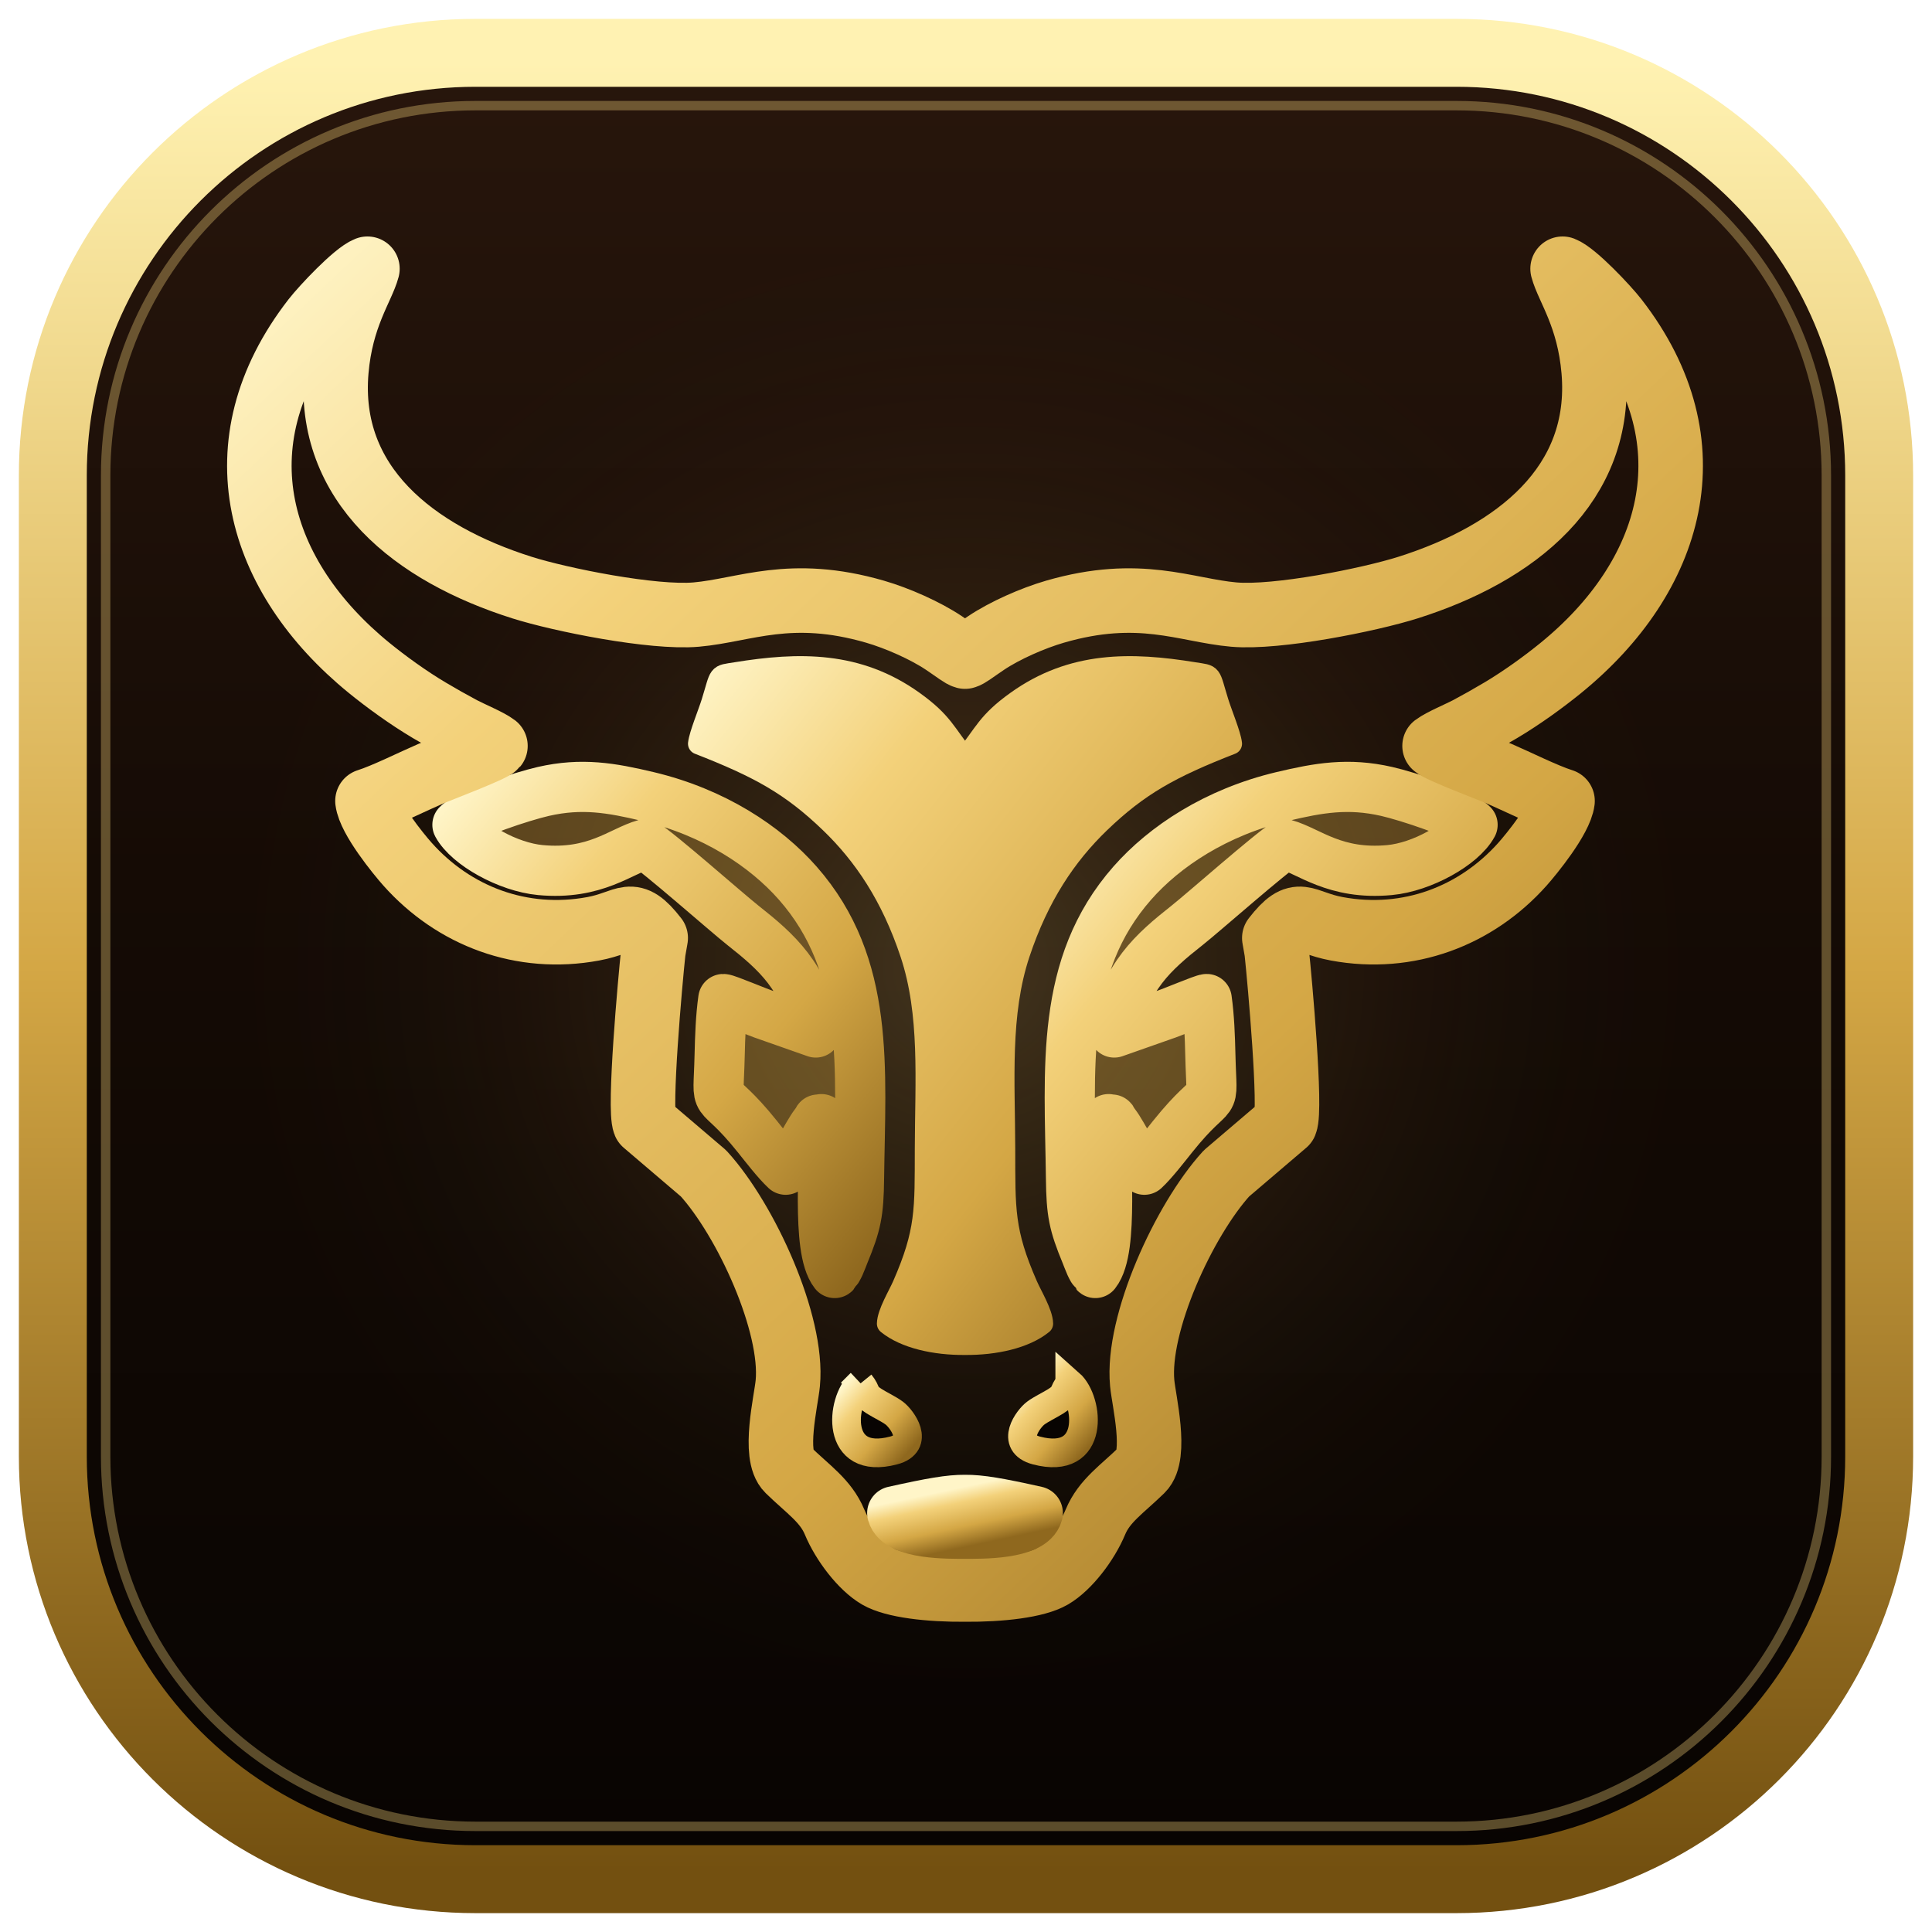
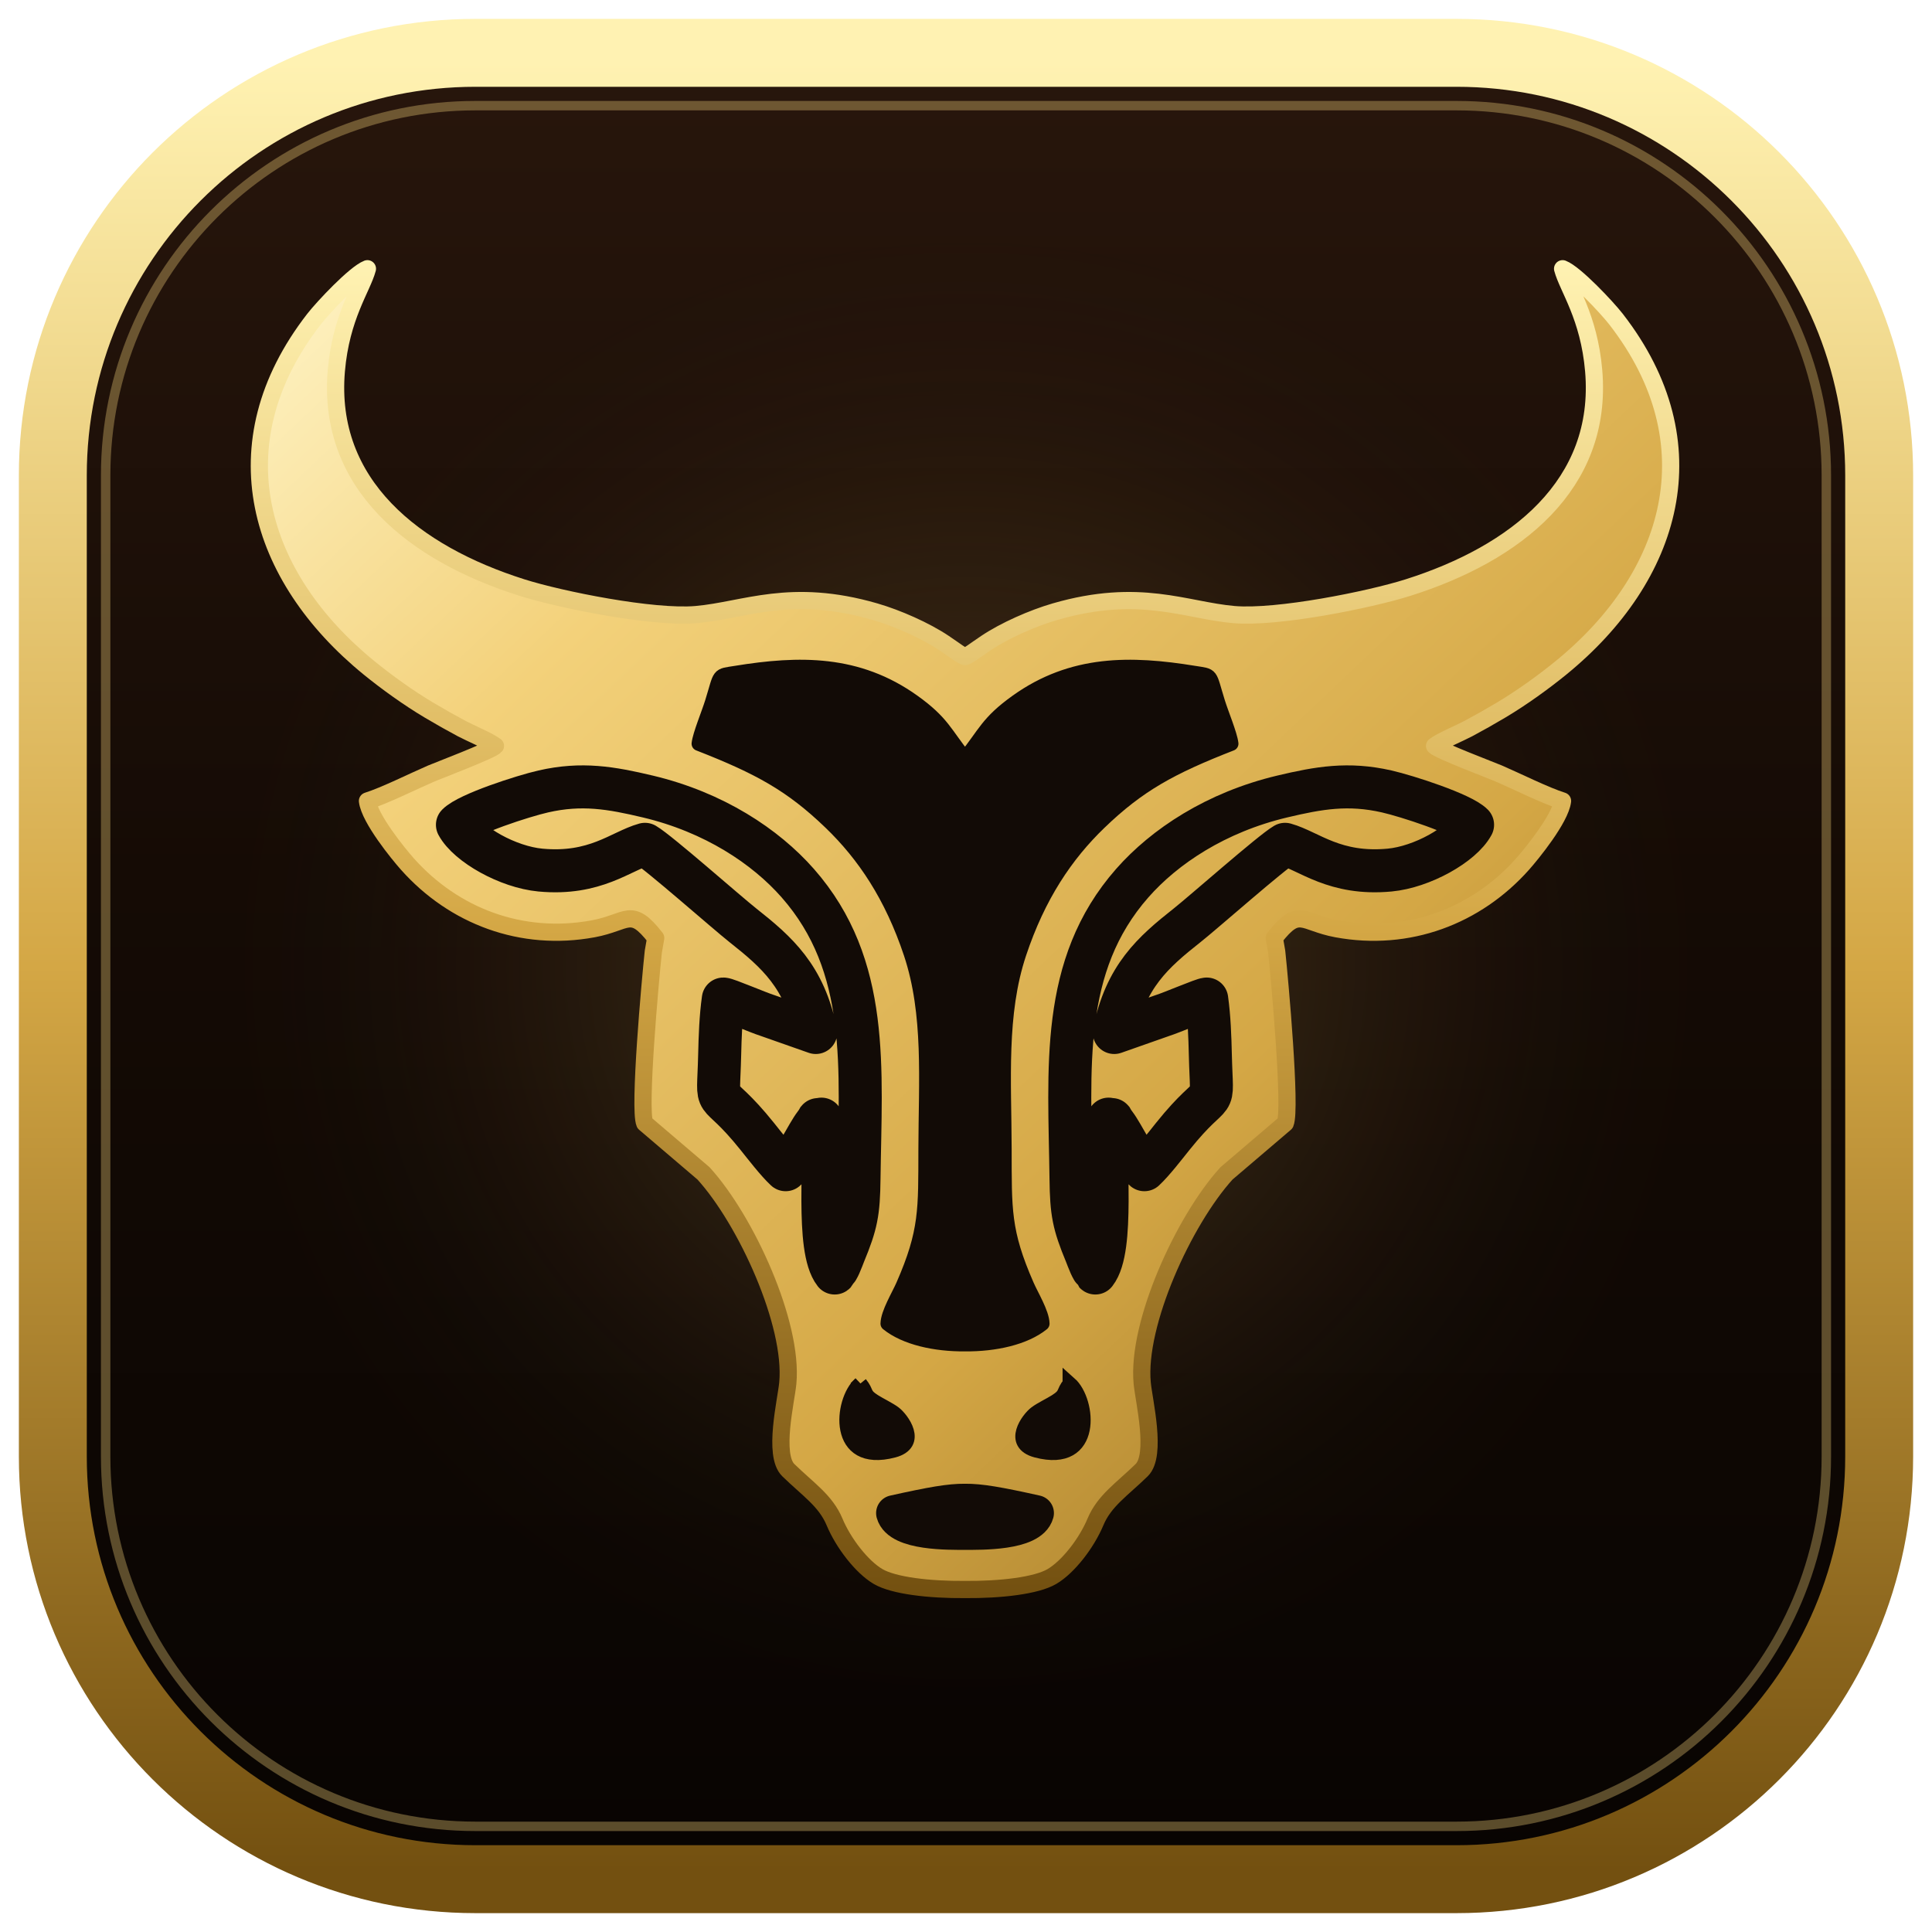
<svg xmlns="http://www.w3.org/2000/svg" viewBox="0 0 512 512" width="512" height="512">
  <defs>
    <linearGradient id="goldLuster" x1="0%" y1="0%" x2="100%" y2="100%">
      <stop offset="0%" stop-color="#FFF5C8" />
      <stop offset="25%" stop-color="#F3D17A" />
      <stop offset="65%" stop-color="#D4A745" />
      <stop offset="100%" stop-color="#8F681E" />
    </linearGradient>
    <linearGradient id="rimGold" x1="0%" y1="0%" x2="0%" y2="100%">
      <stop offset="0%" stop-color="#FFF2B2" />
      <stop offset="50%" stop-color="#D4A745" />
      <stop offset="100%" stop-color="#735010" />
    </linearGradient>
    <linearGradient id="leatherBg" x1="0%" y1="0%" x2="0%" y2="100%">
      <stop offset="0%" stop-color="#28160C" />
      <stop offset="45%" stop-color="#150B05" />
      <stop offset="100%" stop-color="#080402" />
    </linearGradient>
    <radialGradient id="centerGlow" cx="50%" cy="50%" r="48%">
-       <stop offset="0%" stop-color="#F3D17A" stop-opacity="0.22" />
-       <stop offset="55%" stop-color="#C59B4E" stop-opacity="0.06" />
+       <stop offset="0%" stop-color="#F3D17A" stop-opacity="0.25" />
+       <stop offset="55%" stop-color="#C59B4E" stop-opacity="0.08" />
      <stop offset="100%" stop-color="#000000" stop-opacity="0" />
    </radialGradient>
    <style>
-       .fav-stroke-bold {
-         stroke: url(#goldLuster);
-         stroke-width: 90;
+       .fav-body-solid {
+         fill: url(#goldLuster);
+         stroke: url(#rimGold);
+         stroke-width: 24;
+         stroke-linejoin: round;
+       }
+       .fav-detail-cutout {
+         stroke: #120B06;
+         stroke-width: 60;
        stroke-linecap: round;
        stroke-linejoin: round;
        fill: none;
      }
-       .fav-stroke-med {
-         stroke: url(#goldLuster);
-         stroke-width: 75;
-         stroke-linecap: round;
-         stroke-linejoin: round;
-         fill: none;
-       }
-       .fav-shield-solid {
-         fill: url(#goldLuster);
-         stroke: url(#goldLuster);
-         stroke-width: 30;
+       .fav-crest-cutout {
+         fill: #120B06;
+         stroke: #120B06;
+         stroke-width: 20;
        stroke-linejoin: round;
      }
-       .fav-horn-fill {
-         fill: #D4A745;
-         fill-opacity: 0.35;
-         stroke: url(#goldLuster);
-         stroke-width: 70;
-         stroke-linecap: round;
-         stroke-linejoin: round;
-       }
-       .fav-nostril-accent {
-         fill: #080402;
-         stroke: url(#goldLuster);
-         stroke-width: 40;
+       .fav-nostril-cutout {
+         fill: #120B06;
+         stroke: #120B06;
+         stroke-width: 20;
      }
    </style>
  </defs>
  <rect x="14" y="14" width="484" height="484" rx="112" ry="112" fill="url(#leatherBg)" stroke="url(#rimGold)" stroke-width="18" />
  <rect x="28" y="28" width="456" height="456" rx="98" ry="98" fill="none" stroke="#F3D17A" stroke-width="2.5" stroke-opacity="0.35" />
  <circle cx="256" cy="256" r="215" fill="url(#centerGlow)" />
  <g transform="translate(68, 70) scale(0.190)">
-     <path class="fav-stroke-med" d="M1113.65 484.74c118.1,-34.24 181.6,-1.92 249.36,4.04 60.2,5.3 189.07,-20.59 243.04,-37.67 149.88,-47.45 272.53,-143.24 258.9,-302.42 -6.5,-75.96 -36.2,-115.34 -43.35,-142.28 17.31,6.61 61.97,54.16 74.44,70.22 135.28,174.16 78.89,359.69 -76.8,486.52 -23.64,19.26 -54.41,41.6 -83.72,59.02 -15.6,9.28 -30.23,17.52 -45.61,25.74 -11.25,6.01 -37.93,17.13 -46.88,24.07 4.77,5.87 81.28,34.91 89.26,38.36 26.06,11.25 64.78,30.72 89.23,38.43 -3.01,24.61 -43.2,73.92 -55.76,88.02 -64.7,72.64 -159.28,108.75 -259.13,90.27 -48.59,-8.99 -52.38,-31.8 -87.13,12.83l3.33 19.07c4.47,41.79 20.34,219.5 11.99,239.29l-82.04 69.97c-59.48,65.43 -125.41,209.85 -117.53,292.61 2.35,24.69 20.85,100.22 -0.74,121.28 -27.41,26.74 -52.12,42.64 -64.46,72.22 -12.25,29.38 -37.89,62.79 -60.84,76.22 -21.72,12.7 -71.35,18.49 -121.14,18.06 -49.79,0.43 -99.42,-5.36 -121.14,-18.06 -22.96,-13.43 -48.59,-46.84 -60.85,-76.22 -12.34,-29.57 -37.05,-45.48 -64.46,-72.22 -21.59,-21.06 -3.09,-96.59 -0.73,-121.28 7.88,-82.76 -58.05,-227.18 -117.53,-292.61l-82.04 -69.97c-8.35,-19.79 7.52,-197.5 12,-239.29l3.33 -19.07c-34.75,-44.63 -38.54,-21.82 -87.13,-12.83 -99.85,18.48 -194.43,-17.63 -259.13,-90.27 -12.56,-14.1 -52.76,-63.4 -55.76,-88.02 24.44,-7.71 63.17,-27.18 89.23,-38.43 7.98,-3.45 84.49,-32.5 89.26,-38.36 -8.95,-6.94 -35.63,-18.06 -46.87,-24.07 -15.38,-8.22 -30.01,-16.46 -45.61,-25.74 -29.3,-17.41 -60.07,-39.76 -83.72,-59.02 -155.68,-126.83 -212.07,-312.36 -76.8,-486.52 12.48,-16.06 57.13,-63.61 74.44,-70.22 -7.15,26.93 -36.85,66.32 -43.35,142.28 -13.63,159.17 109.02,254.97 258.9,302.42 53.97,17.09 182.85,42.97 243.04,37.67 67.76,-5.96 131.25,-38.29 249.36,-4.04 31.04,9 70.25,26.28 96.26,43.76 17.38,11.69 24.46,17.64 29.3,18.89 4.85,-1.25 11.92,-7.2 29.3,-18.89 26.01,-17.48 65.22,-34.76 96.26,-43.76z" />
-     <path class="fav-horn-fill" d="M280.14 781.99c15.11,-15.33 91.2,-40 119.84,-46.53 53.6,-12.22 94.64,-5.04 145.66,7.09 92.38,21.94 164.11,69.62 209.1,120.75 101.55,115.41 87.42,258.32 85.5,412.25 -0.59,47.44 -3.62,63.13 -20.98,105.11 -1.52,3.69 -3.54,9.52 -5.96,14.8 -1.2,2.63 -1.79,3.8 -3.11,6.08 -4.04,7.02 -1.75,3.01 -3.88,5.6 -27.11,-34.58 -10.54,-161.02 -18.49,-214.59 -9.16,2.94 -0.28,-4.16 -9.24,7.59 -10.28,13.48 -29.43,53.75 -40.66,62.93 -12.01,-11.13 -29.28,-33.55 -39.43,-46.22 -62.77,-78.29 -54.63,-29.66 -52.61,-113.74 0.61,-25.56 1.54,-52.86 5.08,-78.07 4.03,-0.24 49.32,19.16 61.63,22.96l67.35 23.69c-15.66,-78.17 -54.1,-111.9 -101.78,-149.59 -22.7,-17.94 -117.61,-101.86 -136.47,-112.87 -33.61,9.36 -69.17,43.1 -145.81,35.93 -45.41,-4.25 -100.76,-35.55 -115.74,-63.17z" />
-     <path class="fav-horn-fill" d="M1696.03 781.99c-15.11,-15.33 -91.2,-40 -119.83,-46.53 -53.6,-12.22 -94.64,-5.04 -145.67,7.09 -92.38,21.94 -164.11,69.62 -209.1,120.75 -101.55,115.41 -87.41,258.32 -85.49,412.25 0.59,47.44 3.62,63.13 20.98,105.11 1.53,3.69 3.55,9.52 5.96,14.8 1.2,2.63 1.79,3.8 3.1,6.08 4.04,7.02 1.76,3.01 3.88,5.6 27.11,-34.58 10.55,-161.02 18.49,-214.59 9.16,2.94 0.28,-4.16 9.24,7.59 10.28,13.48 29.43,53.75 40.66,62.93 12.02,-11.13 29.28,-33.55 39.43,-46.22 62.77,-78.29 54.63,-29.66 52.61,-113.74 -0.61,-25.56 -1.54,-52.86 -5.08,-78.07 -4.03,-0.24 -49.33,19.16 -61.63,22.96l-67.35 23.69c15.66,-78.17 54.1,-111.9 101.78,-149.59 22.7,-17.94 117.62,-101.86 136.47,-112.87 33.61,9.36 69.18,43.1 145.81,35.93 45.41,-4.25 100.76,-35.55 115.74,-63.17z" />
-     <path class="fav-stroke-bold" d="M988.09 1848.61c-49.79,0.43 -99.42,-5.36 -121.14,-18.06 -22.96,-13.43 -48.59,-46.84 -60.85,-76.22 -12.34,-29.57 -37.05,-45.48 -64.46,-72.22 -21.59,-21.06 -3.09,-96.59 -0.73,-121.28 7.88,-82.76 -58.05,-227.18 -117.53,-292.61l-82.04 -69.97c-8.35,-19.79 7.52,-197.5 12,-239.29l3.33 -19.07c-34.75,-44.63 -38.54,-21.82 -87.13,-12.83 -99.85,18.48 -194.43,-17.63 -259.13,-90.27 -12.56,-14.1 -52.76,-63.4 -55.76,-88.02 24.44,-7.71 63.17,-27.18 89.23,-38.43 7.98,-3.45 84.49,-32.5 89.26,-38.36 -8.95,-6.94 -35.63,-18.06 -46.87,-24.07 -15.38,-8.22 -30.01,-16.46 -45.61,-25.74 -29.3,-17.41 -60.07,-39.76 -83.72,-59.02 -155.68,-126.83 -212.07,-312.36 -76.8,-486.52 12.48,-16.06 57.13,-63.61 74.44,-70.22 -7.15,26.93 -36.85,66.32 -43.35,142.28 -13.63,159.17 109.02,254.97 258.9,302.42 53.97,17.09 182.85,42.97 243.04,37.67 67.76,-5.96 131.25,-38.29 249.36,-4.04 31.04,9 70.25,26.28 96.26,43.76 17.38,11.69 24.46,17.64 29.3,18.89 4.85,-1.25 11.92,-7.2 29.3,-18.89 26.01,-17.48 65.22,-34.76 96.26,-43.76 118.1,-34.24 181.6,-1.92 249.36,4.04 60.2,5.3 189.07,-20.59 243.04,-37.67 149.88,-47.45 272.53,-143.24 258.9,-302.42 -6.5,-75.96 -36.2,-115.34 -43.35,-142.28 17.31,6.61 61.97,54.16 74.44,70.22 135.28,174.16 78.89,359.69 -76.8,486.52 -23.64,19.26 -54.41,41.6 -83.72,59.02 -15.6,9.28 -30.23,17.52 -45.61,25.74 -11.25,6.01 -37.93,17.13 -46.88,24.07 4.77,5.87 81.28,34.91 89.26,38.36 26.06,11.25 64.78,30.72 89.23,38.43 -3.01,24.61 -43.2,73.92 -55.76,88.02 -64.7,72.64 -159.28,108.75 -259.13,90.27 -48.59,-8.99 -52.38,-31.8 -87.13,12.83l3.33 19.07c4.47,41.79 20.34,219.5 11.99,239.29l-82.04 69.97c-59.48,65.43 -125.41,209.85 -117.53,292.61 2.35,24.69 20.85,100.22 -0.74,121.28 -27.41,26.74 -52.12,42.64 -64.46,72.22 -12.25,29.38 -37.89,62.79 -60.84,76.22 -21.72,12.7 -71.35,18.49 -121.14,18.06z" />
-     <path class="fav-stroke-med" d="M988.09 1726.1c-20.88,-0.2 -45.77,4.11 -99.01,15.95 7.55,27.5 77.43,26.25 98.6,26.28l0.41 0 0.41 -0c21.18,-0.03 91.05,1.21 98.61,-26.28 -53.24,-11.84 -78.13,-16.15 -99.01,-15.95z" />
-     <path class="fav-nostril-accent" d="M841.99 1561.45c10.32,12.7 3.83,14.73 19.54,24.65 8.35,5.27 20.39,10.86 27.98,16.55 10.06,7.54 36.42,42.15 -1.05,52.05 -82.66,21.83 -73.55,-69.28 -46.46,-93.26z" />
-     <path class="fav-nostril-accent" d="M1134.18 1561.45c-10.33,12.7 -3.83,14.73 -19.54,24.65 -8.35,5.27 -20.39,10.86 -27.98,16.55 -10.06,7.54 -36.42,42.15 1.06,52.05 82.65,21.83 73.54,-69.28 46.46,-93.26z" />
-     <path class="fav-shield-solid" d="M988.09 688.51c-0.15,0.11 -0.28,0.22 -0.41,0.3 -27.55,-34.18 -30.57,-49.28 -71.82,-78.8 -77.48,-55.44 -158.91,-54.2 -247.07,-39.86 -26.57,4.32 -20.8,0.07 -33.48,40.94 -4.93,15.89 -17.16,45.17 -18.6,57.78 84.54,32.97 129.23,57.51 183.77,110.04 46.83,45.1 85.28,102.2 112.02,182.54 28.12,84.48 20.8,177.36 20.56,272.49 -0.22,84.65 1.61,115.15 -31.41,190.56 -6.15,14.04 -21.11,38.6 -21.45,53.25 24.43,19.8 66.16,29.13 107.91,28.73 41.74,0.4 83.47,-8.94 107.9,-28.73 -0.35,-14.65 -15.3,-39.2 -21.45,-53.25 -33.02,-75.41 -31.2,-105.91 -31.41,-190.56 -0.25,-95.13 -7.57,-188.01 20.55,-272.49 26.74,-80.34 65.19,-137.44 112.02,-182.54 54.54,-52.53 99.24,-77.07 183.77,-110.04 -1.44,-12.61 -13.67,-41.89 -18.6,-57.78 -12.69,-40.87 -6.91,-36.62 -33.48,-40.94 -88.16,-14.34 -169.59,-15.57 -247.07,39.86 -41.26,29.52 -44.28,44.61 -71.83,78.8 -0.13,-0.08 -0.26,-0.19 -0.4,-0.3z" />
+     <path class="fav-body-solid" d="M988.09 1848.61c-49.79,0.43 -99.42,-5.36 -121.14,-18.06 -22.96,-13.43 -48.59,-46.84 -60.85,-76.22 -12.34,-29.57 -37.05,-45.48 -64.46,-72.22 -21.59,-21.06 -3.09,-96.59 -0.73,-121.28 7.88,-82.76 -58.05,-227.18 -117.53,-292.61l-82.04 -69.97c-8.35,-19.79 7.52,-197.5 12,-239.29l3.33 -19.07c-34.75,-44.63 -38.54,-21.82 -87.13,-12.83 -99.85,18.48 -194.43,-17.63 -259.13,-90.27 -12.56,-14.1 -52.76,-63.4 -55.76,-88.02 24.44,-7.71 63.17,-27.18 89.23,-38.43 7.98,-3.45 84.49,-32.5 89.26,-38.36 -8.95,-6.94 -35.63,-18.06 -46.87,-24.07 -15.38,-8.22 -30.01,-16.46 -45.61,-25.74 -29.3,-17.41 -60.07,-39.76 -83.72,-59.02 -155.68,-126.83 -212.07,-312.36 -76.8,-486.52 12.48,-16.06 57.13,-63.61 74.44,-70.22 -7.15,26.93 -36.85,66.32 -43.35,142.28 -13.63,159.17 109.02,254.97 258.9,302.42 53.97,17.09 182.85,42.97 243.04,37.67 67.76,-5.96 131.25,-38.29 249.36,-4.04 31.04,9 70.25,26.28 96.26,43.76 17.38,11.69 24.46,17.64 29.3,18.89 4.85,-1.25 11.92,-7.2 29.3,-18.89 26.01,-17.48 65.22,-34.76 96.26,-43.76 118.1,-34.24 181.6,-1.92 249.36,4.04 60.2,5.3 189.07,-20.59 243.04,-37.67 149.88,-47.45 272.53,-143.24 258.9,-302.42 -6.5,-75.96 -36.2,-115.34 -43.35,-142.28 17.31,6.61 61.97,54.16 74.44,70.22 135.28,174.16 78.89,359.69 -76.8,486.52 -23.64,19.26 -54.41,41.6 -83.72,59.02 -15.6,9.28 -30.23,17.52 -45.61,25.74 -11.25,6.01 -37.93,17.13 -46.88,24.07 4.77,5.87 81.28,34.91 89.26,38.36 26.06,11.25 64.78,30.72 89.23,38.43 -3.01,24.61 -43.2,73.92 -55.76,88.02 -64.7,72.64 -159.28,108.75 -259.13,90.27 -48.59,-8.99 -52.38,-31.8 -87.13,12.83l3.33 19.07c4.47,41.79 20.34,219.5 11.99,239.29l-82.04 69.97c-59.48,65.43 -125.41,209.85 -117.53,292.61 2.35,24.69 20.85,100.22 -0.74,121.28 -27.41,26.74 -52.12,42.64 -64.46,72.22 -12.25,29.38 -37.89,62.79 -60.84,76.22 -21.72,12.7 -71.35,18.49 -121.14,18.06z" />
+     <path class="fav-detail-cutout" d="M280.14 781.99c15.11,-15.33 91.2,-40 119.84,-46.53 53.6,-12.22 94.64,-5.04 145.66,7.09 92.38,21.94 164.11,69.62 209.1,120.75 101.55,115.41 87.42,258.32 85.5,412.25 -0.59,47.44 -3.62,63.13 -20.98,105.11 -1.52,3.69 -3.54,9.52 -5.96,14.8 -1.2,2.63 -1.79,3.8 -3.11,6.08 -4.04,7.02 -1.75,3.01 -3.88,5.6 -27.11,-34.58 -10.54,-161.02 -18.49,-214.59 -9.16,2.94 -0.28,-4.16 -9.24,7.59 -10.28,13.48 -29.43,53.75 -40.66,62.93 -12.01,-11.13 -29.28,-33.55 -39.43,-46.22 -62.77,-78.29 -54.63,-29.66 -52.61,-113.74 0.61,-25.56 1.54,-52.86 5.08,-78.07 4.03,-0.24 49.32,19.16 61.63,22.96l67.35 23.69c-15.66,-78.17 -54.1,-111.9 -101.78,-149.59 -22.7,-17.94 -117.61,-101.86 -136.47,-112.87 -33.61,9.36 -69.17,43.1 -145.81,35.93 -45.41,-4.25 -100.76,-35.55 -115.74,-63.17z" />
+     <path class="fav-detail-cutout" d="M1696.03 781.99c-15.11,-15.33 -91.2,-40 -119.83,-46.53 -53.6,-12.22 -94.64,-5.04 -145.67,7.09 -92.38,21.94 -164.11,69.62 -209.1,120.75 -101.55,115.41 -87.41,258.32 -85.49,412.25 0.59,47.44 3.62,63.13 20.98,105.11 1.53,3.69 3.55,9.52 5.96,14.8 1.2,2.63 1.79,3.8 3.1,6.08 4.04,7.02 1.76,3.01 3.88,5.6 27.11,-34.58 10.55,-161.02 18.49,-214.59 9.16,2.94 0.28,-4.16 9.24,7.59 10.28,13.48 29.43,53.75 40.66,62.93 12.02,-11.13 29.28,-33.55 39.43,-46.22 62.77,-78.29 54.63,-29.66 52.61,-113.74 -0.61,-25.56 -1.54,-52.86 -5.08,-78.07 -4.03,-0.24 -49.33,19.16 -61.63,22.96l-67.35 23.69c15.66,-78.17 54.1,-111.9 101.78,-149.59 22.7,-17.94 117.62,-101.86 136.47,-112.87 33.61,9.36 69.18,43.1 145.81,35.93 45.41,-4.25 100.76,-35.55 115.74,-63.17z" />
+     <path class="fav-nostril-cutout" d="M841.99 1561.45c10.32,12.7 3.83,14.73 19.54,24.65 8.35,5.27 20.39,10.86 27.98,16.55 10.06,7.54 36.42,42.15 -1.05,52.05 -82.66,21.83 -73.55,-69.28 -46.46,-93.26z" />
+     <path class="fav-nostril-cutout" d="M1134.18 1561.45c-10.33,12.7 -3.83,14.73 -19.54,24.65 -8.35,5.27 -20.39,10.86 -27.98,16.55 -10.06,7.54 -36.42,42.15 1.06,52.05 82.65,21.83 73.54,-69.28 46.46,-93.26z" />
+     <path class="fav-crest-cutout" d="M988.09 688.51c-0.15,0.11 -0.28,0.22 -0.41,0.3 -27.55,-34.18 -30.57,-49.28 -71.82,-78.8 -77.48,-55.44 -158.91,-54.2 -247.07,-39.86 -26.57,4.32 -20.8,0.07 -33.48,40.94 -4.93,15.89 -17.16,45.17 -18.6,57.78 84.54,32.97 129.23,57.51 183.77,110.04 46.83,45.1 85.28,102.2 112.02,182.54 28.12,84.48 20.8,177.36 20.56,272.49 -0.22,84.65 1.61,115.15 -31.41,190.56 -6.15,14.04 -21.11,38.6 -21.45,53.25 24.43,19.8 66.16,29.13 107.91,28.73 41.74,0.4 83.47,-8.94 107.9,-28.73 -0.35,-14.65 -15.3,-39.2 -21.45,-53.25 -33.02,-75.41 -31.2,-105.91 -31.41,-190.56 -0.25,-95.13 -7.57,-188.01 20.55,-272.49 26.74,-80.34 65.19,-137.44 112.02,-182.54 54.54,-52.53 99.24,-77.07 183.77,-110.04 -1.44,-12.61 -13.67,-41.89 -18.6,-57.78 -12.69,-40.87 -6.91,-36.62 -33.48,-40.94 -88.16,-14.34 -169.59,-15.57 -247.07,39.86 -41.26,29.52 -44.28,44.61 -71.83,78.8 -0.13,-0.08 -0.26,-0.19 -0.4,-0.3z" />
+     <path class="fav-detail-cutout" style="stroke-width:50;" d="M988.09 1726.1c-20.88,-0.2 -45.77,4.11 -99.01,15.95 7.55,27.5 77.43,26.25 98.6,26.28l0.41 0 0.41 -0c21.18,-0.03 91.05,1.21 98.61,-26.28 -53.24,-11.84 -78.13,-16.15 -99.01,-15.95z" />
  </g>
</svg>
